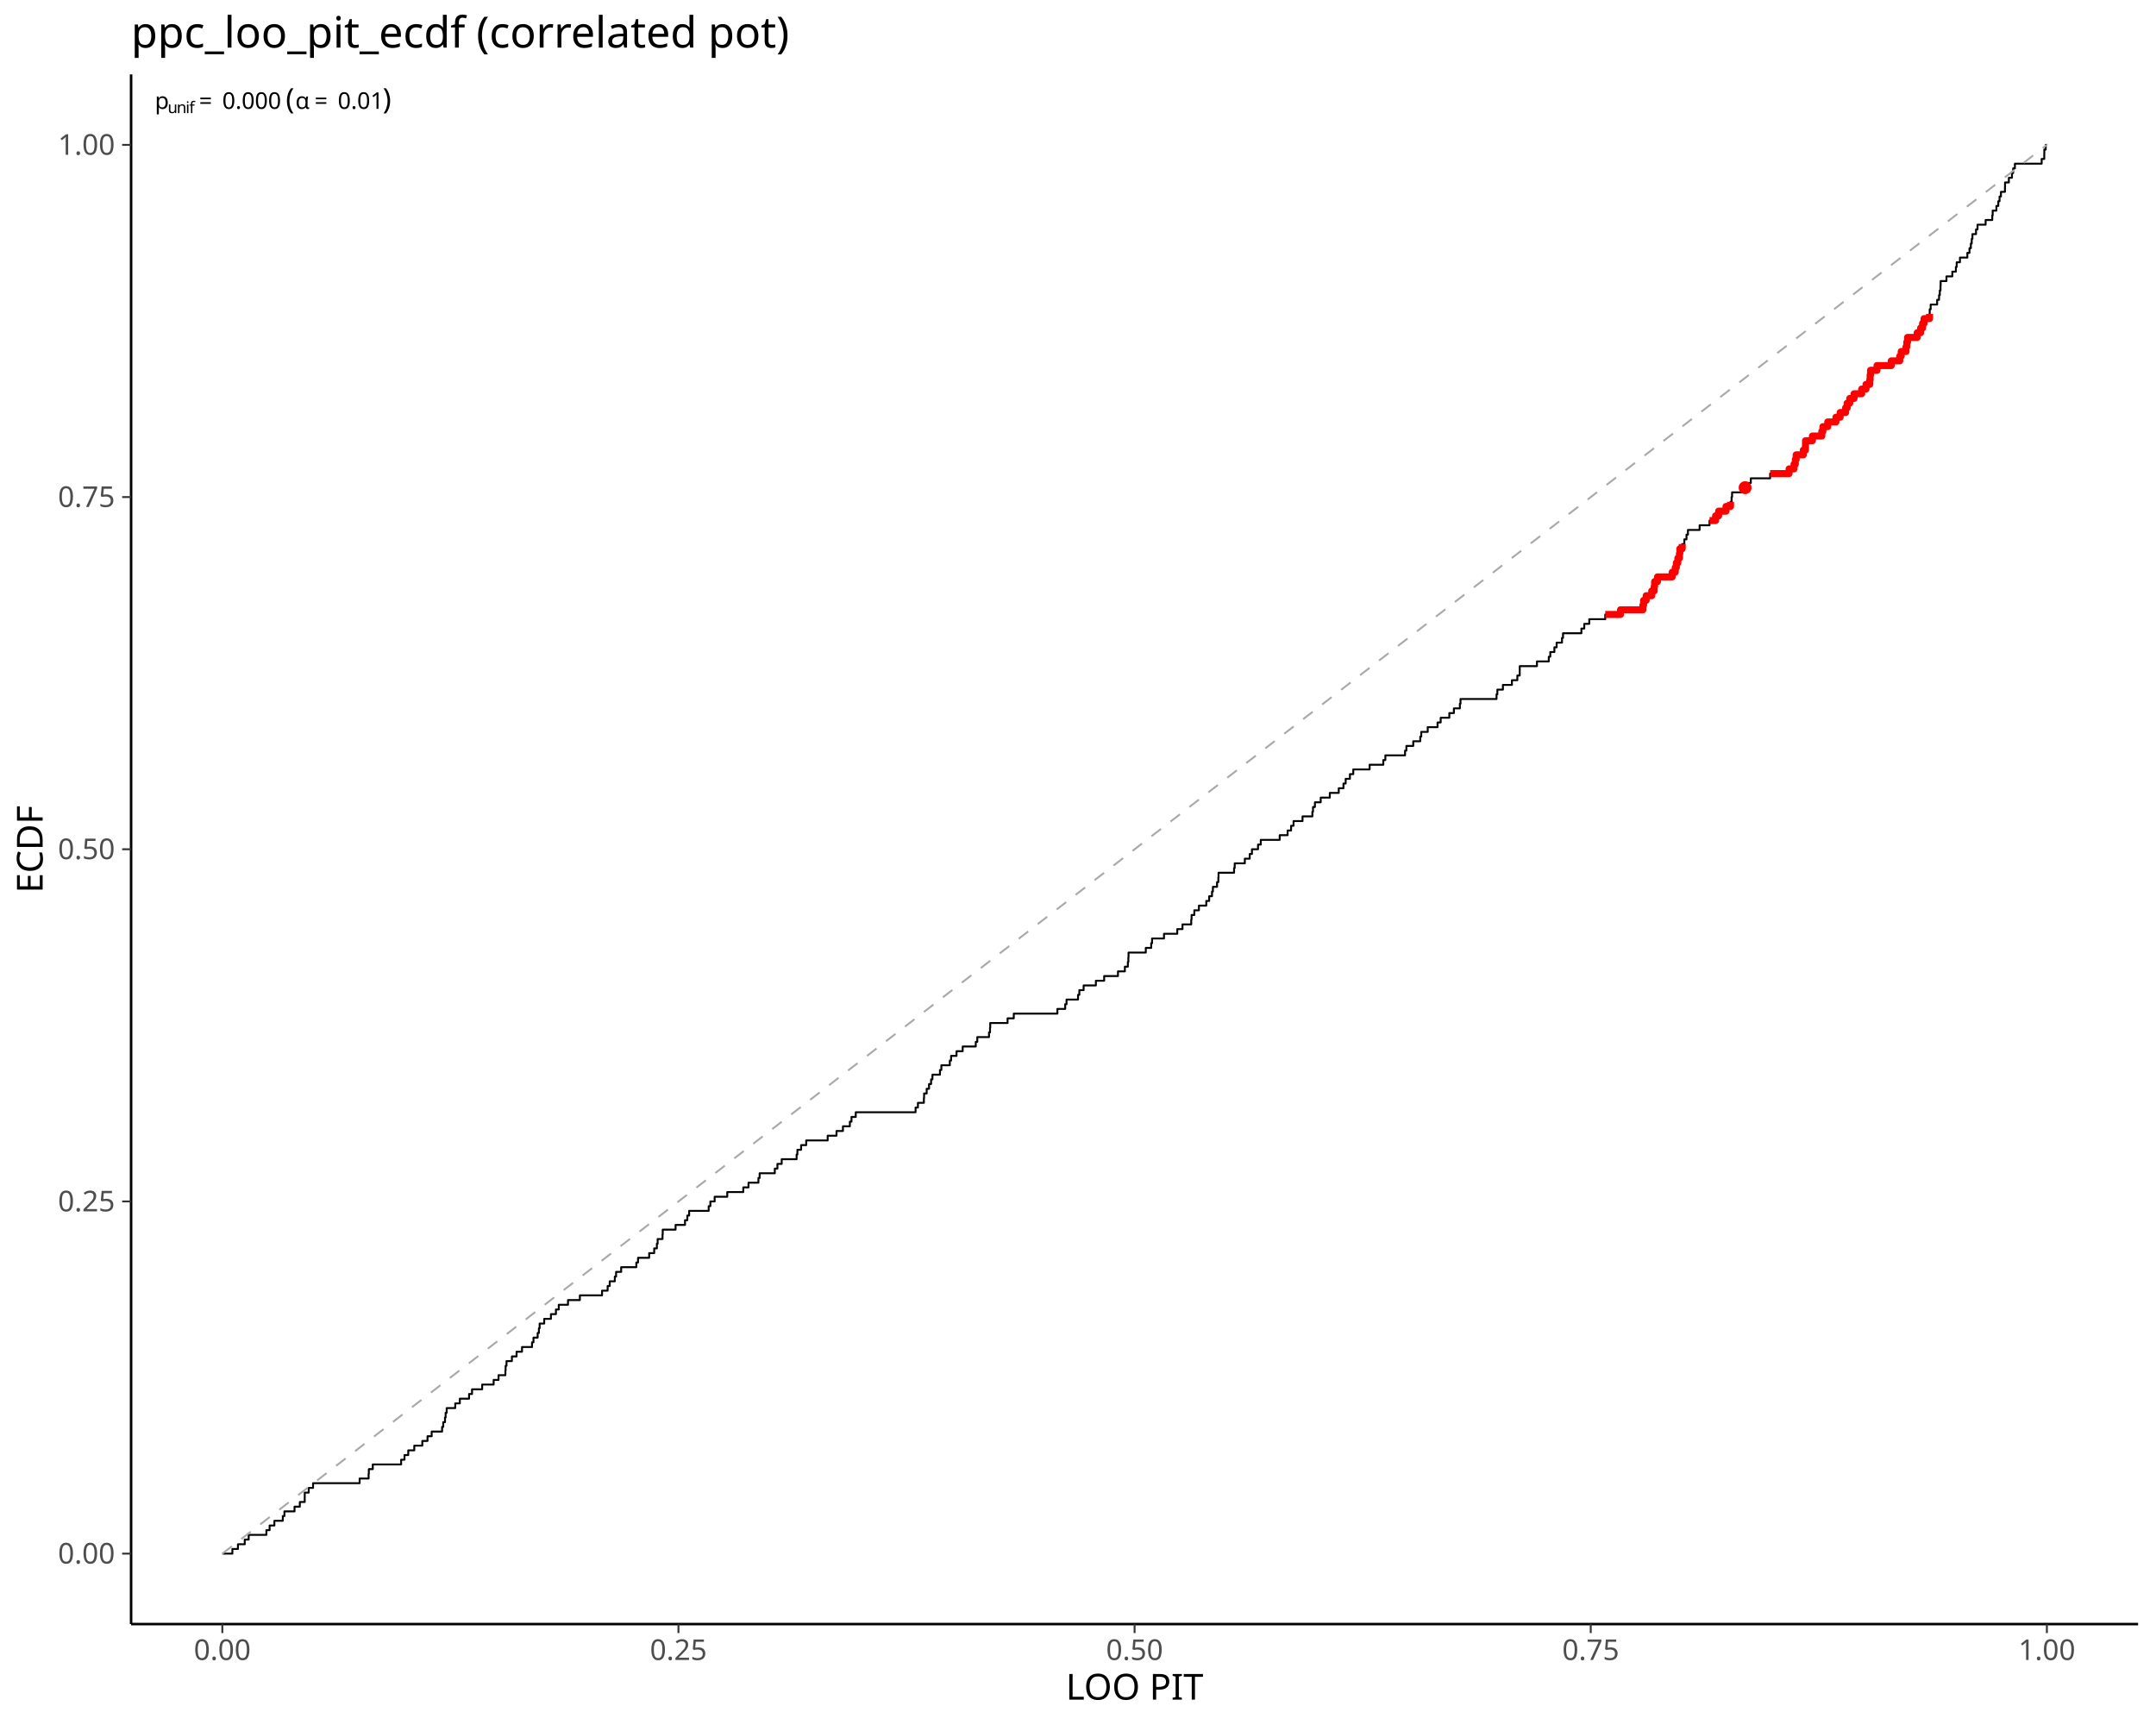
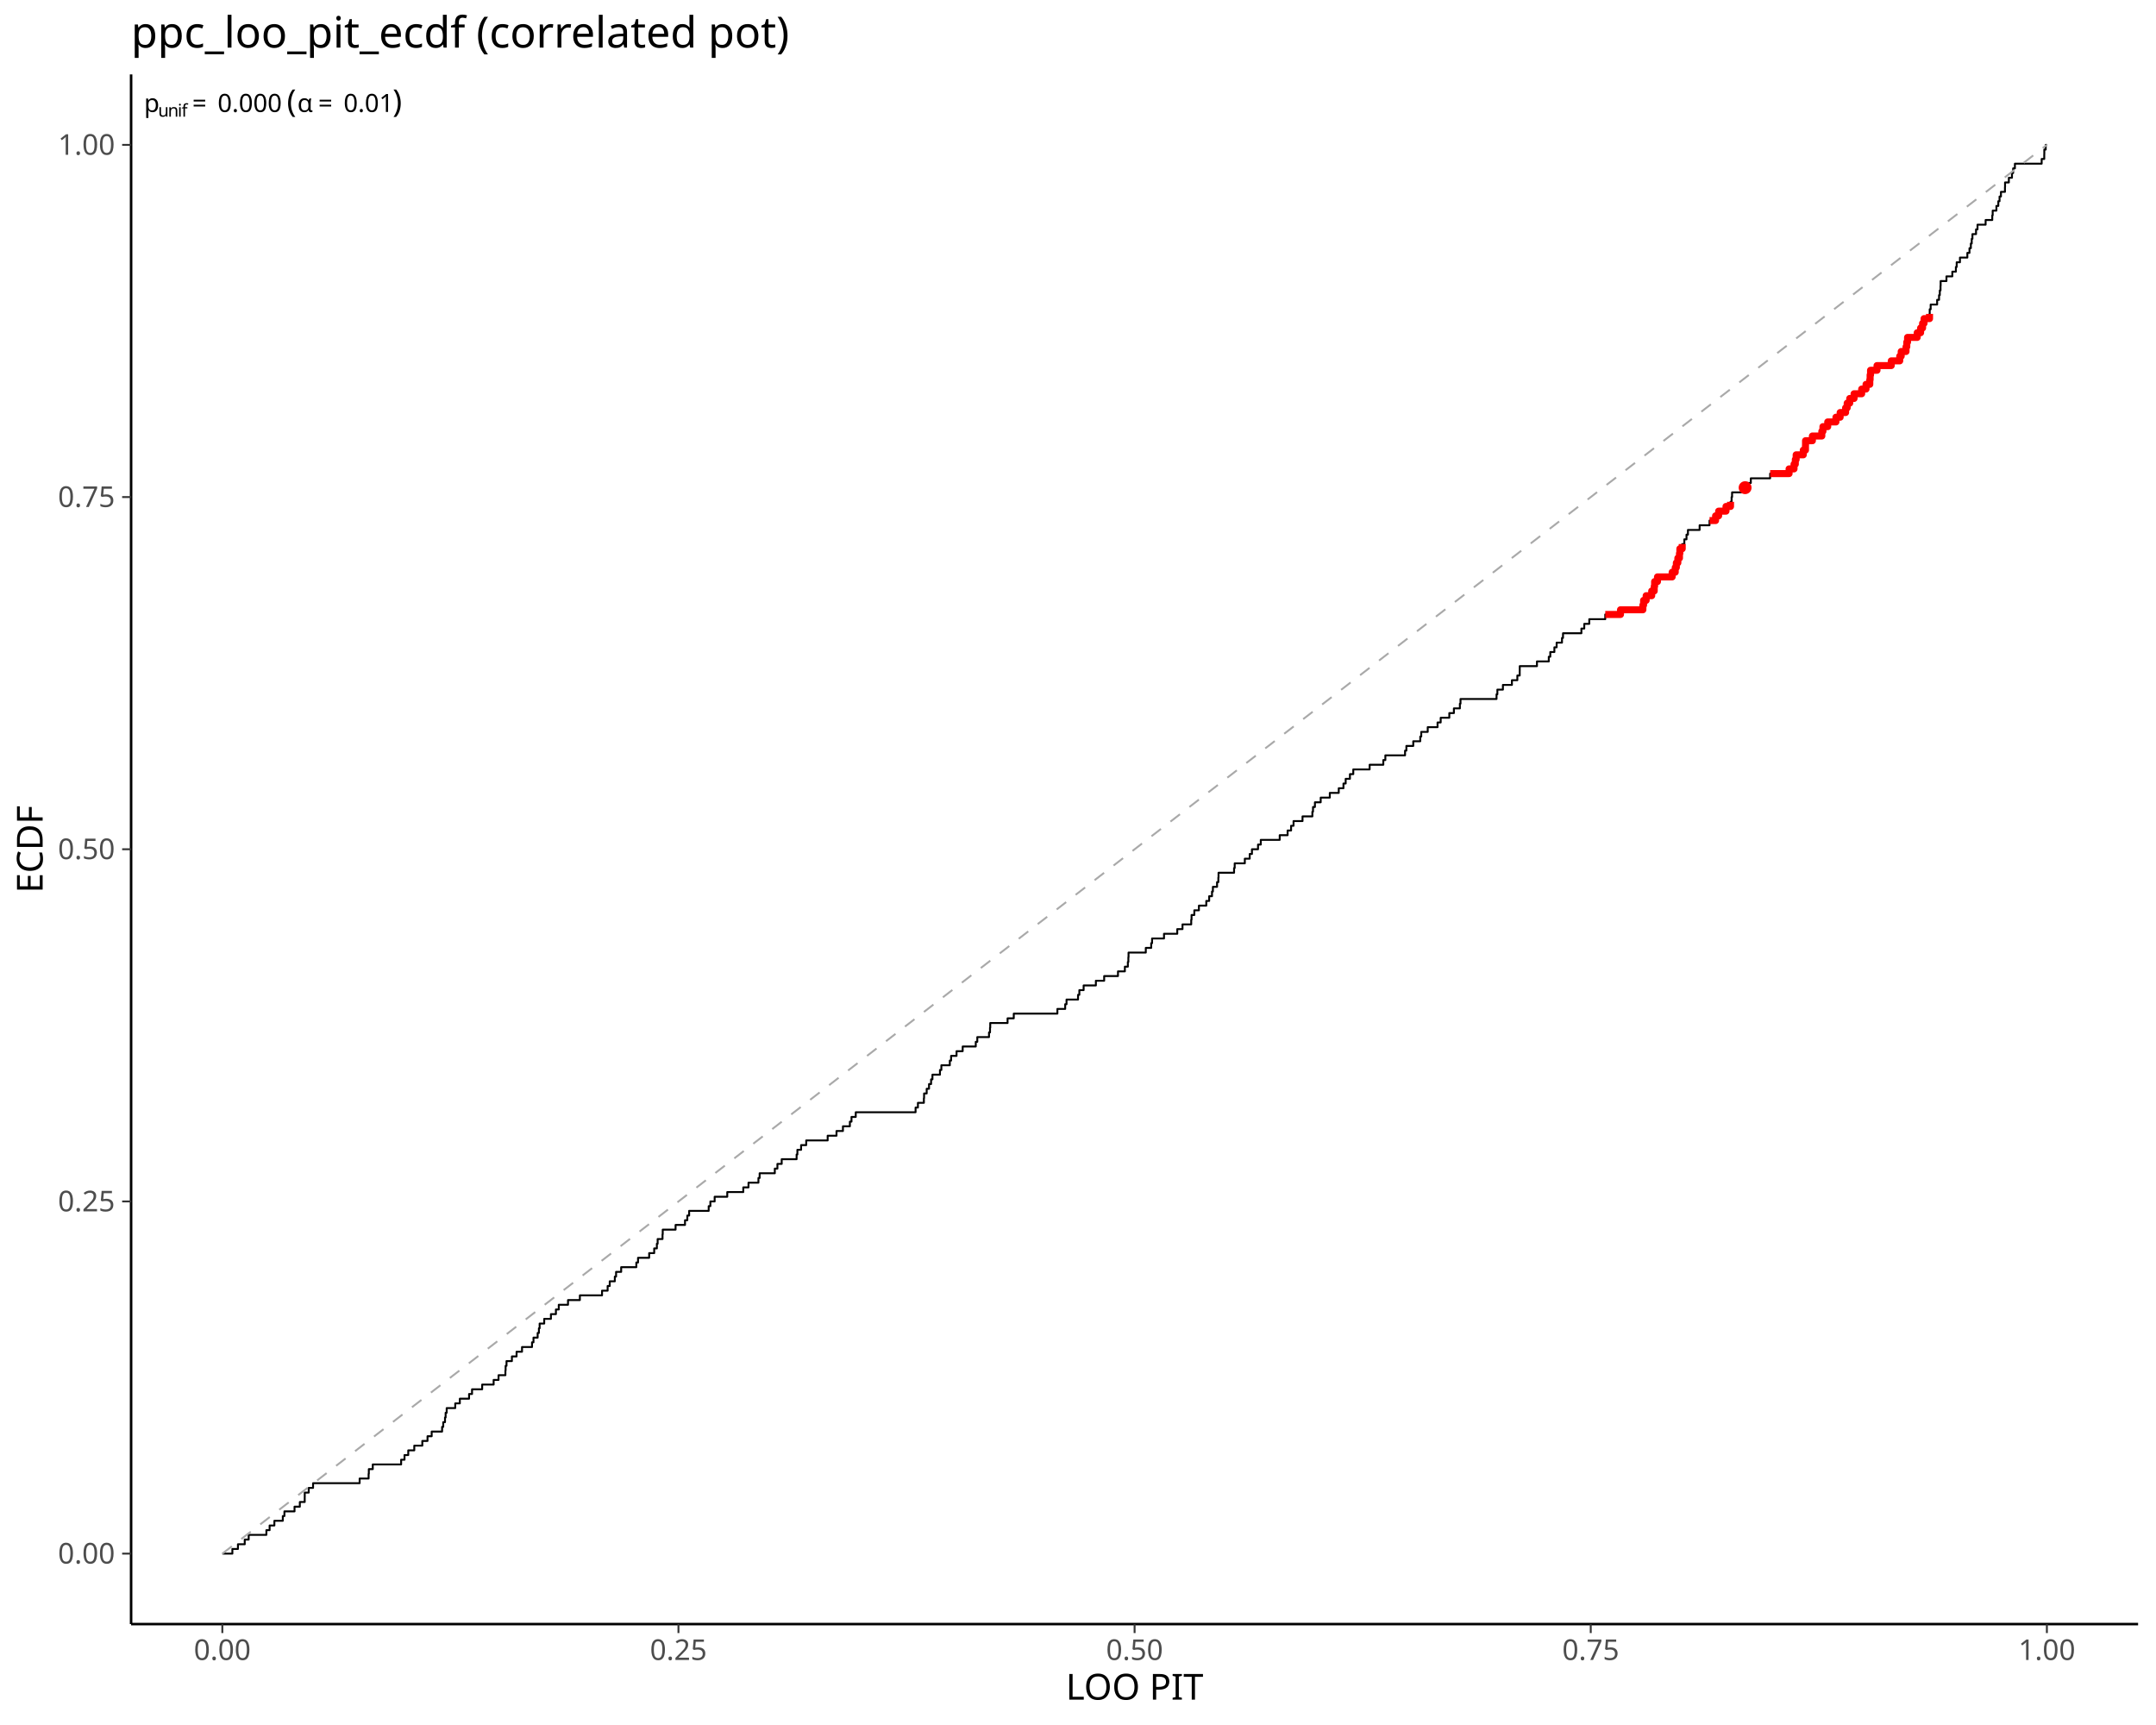
<svg xmlns="http://www.w3.org/2000/svg" class="svglite" data-engine-version="2.0" width="720.00pt" height="576.00pt" viewBox="0 0 720.00 576.00">
  <defs>
    <style type="text/css">
    .svglite line, .svglite polyline, .svglite polygon, .svglite path, .svglite rect, .svglite circle {
      fill: none;
      stroke: #000000;
      stroke-linecap: round;
      stroke-linejoin: round;
      stroke-miterlimit: 10.00;
    }
  </style>
  </defs>
  <rect width="100%" height="100%" style="stroke: none; fill: #FFFFFF;" />
  <defs>
    <clipPath id="cpMC4wMHw3MjAuMDB8MC4wMHw1NzYuMDA=">
      <rect x="0.00" y="0.00" width="720.00" height="576.00" />
    </clipPath>
  </defs>
  <g clip-path="url(#cpMC4wMHw3MjAuMDB8MC4wMHw1NzYuMDA=)">
</g>
  <defs>
    <clipPath id="cpNDMuNzh8NzE0LjAyfDI0Ljg1fDU0Mi4zMA==">
      <rect x="43.78" y="24.85" width="670.24" height="517.45" />
    </clipPath>
  </defs>
  <g clip-path="url(#cpNDMuNzh8NzE0LjAyfDI0Ljg1fDU0Mi4zMA==)">
    <polyline points="74.25,518.78 76.28,518.78 76.28,518.78 77.60,518.78 77.60,517.22 78.32,517.22 78.32,517.22 79.46,517.22 79.46,515.65 80.36,515.65 80.36,515.65 81.73,515.65 81.73,514.08 82.40,514.08 82.40,514.08 83.05,514.08 83.05,512.51 84.44,512.51 84.44,512.51 86.47,512.51 86.47,512.51 88.51,512.51 88.51,512.51 88.96,512.51 88.96,510.94 90.04,510.94 90.04,509.38 90.55,509.38 90.55,509.38 91.63,509.38 91.63,507.81 92.59,507.81 92.59,507.81 94.44,507.81 94.44,506.24 94.63,506.24 94.63,506.24 94.98,506.24 94.98,504.67 96.66,504.67 96.66,504.67 98.36,504.67 98.36,503.10 98.70,503.10 98.70,503.10 100.13,503.10 100.13,501.54 100.74,501.54 100.74,501.54 101.76,501.54 101.76,499.97 101.77,499.97 101.77,498.40 102.78,498.40 102.78,498.40 103.10,498.40 103.10,496.83 104.55,496.83 104.55,495.26 104.81,495.26 104.81,495.26 106.85,495.26 106.85,495.26 108.89,495.26 108.89,495.26 110.93,495.26 110.93,495.26 112.97,495.26 112.97,495.26 115.00,495.26 115.00,495.26 117.04,495.26 117.04,495.26 119.08,495.26 119.08,495.26 120.10,495.26 120.10,493.70 121.12,493.70 121.12,493.70 123.10,493.70 123.10,492.13 123.15,492.13 123.15,492.13 123.17,492.13 123.17,490.56 124.49,490.56 124.49,488.99 125.19,488.99 125.19,488.99 127.23,488.99 127.23,488.99 129.27,488.99 129.27,488.99 131.31,488.99 131.31,488.99 133.34,488.99 133.34,488.99 133.96,488.99 133.96,487.42 135.09,487.42 135.09,485.86 135.38,485.86 135.38,485.86 136.34,485.86 136.34,484.29 137.42,484.29 137.42,484.29 138.35,484.29 138.35,482.72 139.46,482.72 139.46,482.72 141.03,482.72 141.03,481.15 141.50,481.15 141.50,481.15 142.77,481.15 142.77,479.58 143.53,479.58 143.53,479.58 144.16,479.58 144.16,478.02 145.57,478.02 145.57,478.02 147.61,478.02 147.61,478.02 147.64,478.02 147.64,476.45 148.02,476.45 148.02,474.88 148.61,474.88 148.61,473.31 148.82,473.31 148.82,471.74 149.17,471.74 149.17,470.18 149.65,470.18 149.65,470.18 151.68,470.18 151.68,470.18 152.03,470.18 152.03,468.61 153.56,468.61 153.56,467.04 153.72,467.04 153.72,467.04 155.76,467.04 155.76,467.04 156.65,467.04 156.65,465.47 157.64,465.47 157.64,463.90 157.80,463.90 157.80,463.90 159.84,463.90 159.84,463.90 161.02,463.90 161.02,462.33 161.87,462.33 161.87,462.33 163.91,462.33 163.91,462.33 164.85,462.33 164.85,460.77 165.95,460.77 165.95,460.77 166.49,460.77 166.49,459.20 167.99,459.20 167.99,459.20 168.78,459.20 168.78,457.63 168.85,457.63 168.85,456.06 169.15,456.06 169.15,454.49 170.02,454.49 170.02,454.49 170.95,454.49 170.95,452.93 172.06,452.93 172.06,452.93 172.51,452.93 172.51,451.36 174.10,451.36 174.10,451.36 174.33,451.36 174.33,449.79 176.14,449.79 176.14,449.79 177.67,449.79 177.67,448.22 178.16,448.22 178.16,446.65 178.18,446.65 178.18,446.65 179.55,446.65 179.55,445.09 179.97,445.09 179.97,443.52 180.21,443.52 180.21,441.95 180.21,441.95 180.21,441.95 181.74,441.95 181.74,440.38 182.25,440.38 182.25,440.38 183.98,440.38 183.98,438.81 184.29,438.81 184.29,438.81 185.65,438.81 185.65,437.25 186.33,437.25 186.33,437.25 186.60,437.25 186.60,435.68 188.37,435.68 188.37,435.68 189.69,435.68 189.69,434.11 190.40,434.11 190.40,434.11 192.44,434.11 192.44,434.11 193.65,434.11 193.65,432.54 194.48,432.54 194.48,432.54 196.52,432.54 196.52,432.54 198.55,432.54 198.55,432.54 200.59,432.54 200.59,432.54 201.05,432.54 201.05,430.97 202.63,430.97 202.63,430.97 202.92,430.97 202.92,429.41 203.62,429.41 203.62,427.84 204.67,427.84 204.67,427.84 205.32,427.84 205.32,426.27 205.74,426.27 205.74,424.70 206.71,424.70 206.71,424.70 207.44,424.70 207.44,423.13 208.74,423.13 208.74,423.13 210.78,423.13 210.78,423.13 212.50,423.13 212.50,421.57 212.82,421.57 212.82,421.57 213.07,421.57 213.07,420.00 214.86,420.00 214.86,420.00 216.79,420.00 216.79,418.43 216.89,418.43 216.89,418.43 218.47,418.43 218.47,416.86 218.93,416.86 218.93,416.86 219.36,416.86 219.36,415.29 219.62,415.29 219.62,413.73 220.97,413.73 220.97,413.73 221.25,413.73 221.25,412.16 221.32,412.16 221.32,410.59 223.01,410.59 223.01,410.59 225.05,410.59 225.05,410.59 225.61,410.59 225.61,409.02 227.08,409.02 227.08,409.02 228.76,409.02 228.76,407.45 229.12,407.45 229.12,407.45 229.53,407.45 229.53,405.89 230.14,405.89 230.14,404.32 231.16,404.32 231.16,404.32 233.20,404.32 233.20,404.32 235.24,404.32 235.24,404.32 236.67,404.32 236.67,402.75 237.23,402.75 237.23,401.18 237.27,401.18 237.27,401.18 238.66,401.18 238.66,399.61 239.31,399.61 239.31,399.61 241.35,399.61 241.35,399.61 242.87,399.61 242.87,398.05 243.39,398.05 243.39,398.05 245.42,398.05 245.42,398.05 247.46,398.05 247.46,398.05 248.22,398.05 248.22,396.48 249.50,396.48 249.50,396.48 249.96,396.48 249.96,394.91 251.54,394.91 251.54,394.91 253.28,394.91 253.28,393.34 253.58,393.34 253.58,393.34 253.68,393.34 253.68,391.77 255.61,391.77 255.61,391.77 257.65,391.77 257.65,391.77 258.75,391.77 258.75,390.21 259.62,390.21 259.62,388.64 259.69,388.64 259.69,388.64 261.05,388.64 261.05,387.07 261.73,387.07 261.73,387.07 263.76,387.07 263.76,387.07 265.80,387.07 265.80,387.07 266.03,387.07 266.03,385.50 266.29,385.50 266.29,383.93 267.53,383.93 267.53,382.37 267.84,382.37 267.84,382.37 269.24,382.37 269.24,380.80 269.88,380.80 269.88,380.80 271.92,380.80 271.92,380.80 273.95,380.80 273.95,380.80 275.99,380.80 275.99,380.80 276.40,380.80 276.40,379.23 278.03,379.23 278.03,379.23 279.35,379.23 279.35,377.66 280.07,377.66 280.07,377.66 281.50,377.66 281.50,376.09 282.11,376.09 282.11,376.09 283.82,376.09 283.82,374.53 284.14,374.53 284.14,374.53 284.36,374.53 284.36,372.96 285.78,372.96 285.78,371.39 286.18,371.39 286.18,371.39 288.22,371.39 288.22,371.39 290.26,371.39 290.26,371.39 292.29,371.39 292.29,371.39 294.33,371.39 294.33,371.39 296.37,371.39 296.37,371.39 298.41,371.39 298.41,371.39 300.45,371.39 300.45,371.39 302.48,371.39 302.48,371.39 304.52,371.39 304.52,371.39 305.76,371.39 305.76,369.82 306.54,369.82 306.54,368.25 306.56,368.25 306.56,368.25 308.53,368.25 308.53,366.69 308.60,366.69 308.60,366.69 308.60,366.69 308.60,365.12 309.47,365.12 309.47,363.55 310.25,363.55 310.25,361.98 310.63,361.98 310.63,361.98 310.94,361.98 310.94,360.41 311.39,360.41 311.39,358.85 312.67,358.85 312.67,358.85 313.90,358.85 313.90,357.28 314.37,357.28 314.37,355.71 314.71,355.71 314.71,355.71 316.75,355.71 316.75,355.71 317.19,355.71 317.19,354.14 317.62,354.14 317.62,352.57 318.79,352.57 318.79,352.57 319.44,352.57 319.44,351.00 320.82,351.00 320.82,351.00 321.49,351.00 321.49,349.44 322.86,349.44 322.86,349.44 324.90,349.44 324.90,349.44 325.86,349.44 325.86,347.87 326.37,347.87 326.37,346.30 326.94,346.30 326.94,346.30 328.98,346.30 328.98,346.30 330.28,346.30 330.28,344.73 330.62,344.73 330.62,343.16 330.69,343.16 330.69,341.60 331.01,341.60 331.01,341.60 333.05,341.60 333.05,341.60 335.09,341.60 335.09,341.60 336.48,341.60 336.48,340.03 337.13,340.03 337.13,340.03 338.55,340.03 338.55,338.46 339.16,338.46 339.16,338.46 341.20,338.46 341.20,338.46 343.24,338.46 343.24,338.46 345.28,338.46 345.28,338.46 347.32,338.46 347.32,338.46 349.35,338.46 349.35,338.46 351.39,338.46 351.39,338.46 353.12,338.46 353.12,336.89 353.43,336.89 353.43,336.89 355.47,336.89 355.47,336.89 355.72,336.89 355.72,335.32 356.17,335.32 356.17,333.76 357.50,333.76 357.50,333.76 359.54,333.76 359.54,333.76 360.01,333.76 360.01,332.19 360.45,332.19 360.45,330.62 361.58,330.62 361.58,330.62 361.88,330.62 361.88,329.05 363.62,329.05 363.62,329.05 365.66,329.05 365.66,329.05 365.97,329.05 365.97,327.48 367.69,327.48 367.69,327.48 368.74,327.48 368.74,325.92 369.73,325.92 369.73,325.92 371.77,325.92 371.77,325.92 373.35,325.92 373.35,324.35 373.81,324.35 373.81,324.35 375.65,324.35 375.65,322.78 375.85,322.78 375.85,322.78 376.65,322.78 376.65,321.21 376.82,321.21 376.82,319.64 376.88,319.64 376.88,318.08 377.88,318.08 377.88,318.08 379.92,318.08 379.92,318.08 381.96,318.08 381.96,318.08 382.64,318.08 382.64,316.51 384.00,316.51 384.00,316.51 384.45,316.51 384.45,314.94 384.74,314.94 384.74,313.37 386.03,313.37 386.03,313.37 388.07,313.37 388.07,313.37 388.72,313.37 388.72,311.80 390.11,311.80 390.11,311.80 392.15,311.80 392.15,311.80 393.15,311.80 393.15,310.24 394.19,310.24 394.19,310.24 394.90,310.24 394.90,308.67 396.22,308.67 396.22,308.67 397.81,308.67 397.81,307.10 397.92,307.10 397.92,305.53 398.26,305.53 398.26,305.53 398.85,305.53 398.85,303.96 400.30,303.96 400.30,303.96 400.38,303.96 400.38,302.40 402.34,302.40 402.34,302.40 402.84,302.40 402.84,300.83 403.81,300.83 403.81,299.26 404.37,299.26 404.37,299.26 404.75,299.26 404.75,297.69 405.05,297.69 405.05,296.12 406.41,296.12 406.41,296.12 406.44,296.12 406.44,294.56 406.87,294.56 406.87,292.99 406.93,292.99 406.93,291.42 408.45,291.42 408.45,291.42 410.49,291.42 410.49,291.42 412.12,291.42 412.12,289.85 412.33,289.85 412.33,288.28 412.53,288.28 412.53,288.28 414.56,288.28 414.56,288.28 415.71,288.28 415.71,286.72 416.60,286.72 416.60,286.72 417.34,286.72 417.34,285.15 418.09,285.15 418.09,283.58 418.64,283.58 418.64,283.58 420.12,283.58 420.12,282.01 420.68,282.01 420.68,282.01 421.04,282.01 421.04,280.44 422.72,280.44 422.72,280.44 424.75,280.44 424.75,280.44 426.79,280.44 426.79,280.44 427.36,280.44 427.36,278.88 428.83,278.88 428.83,278.88 430.00,278.88 430.00,277.31 430.87,277.31 430.87,277.31 431.16,277.31 431.16,275.74 431.98,275.74 431.98,274.17 432.90,274.17 432.90,274.17 434.94,274.17 434.94,274.17 434.98,274.17 434.98,272.60 436.98,272.60 436.98,272.60 438.27,272.60 438.27,271.04 438.48,271.04 438.48,269.47 439.02,269.47 439.02,269.47 439.12,269.47 439.12,267.90 441.05,267.90 441.05,266.33 441.06,266.33 441.06,266.33 443.09,266.33 443.09,266.33 444.09,266.33 444.09,264.76 445.13,264.76 445.13,264.76 447.08,264.76 447.08,263.20 447.17,263.20 447.17,263.20 448.65,263.20 448.65,261.63 449.21,261.63 449.21,261.63 449.39,261.63 449.39,260.06 450.81,260.06 450.81,258.49 451.24,258.49 451.24,258.49 451.93,258.49 451.93,256.92 453.28,256.92 453.28,256.92 455.32,256.92 455.32,256.92 457.36,256.92 457.36,256.92 457.39,256.92 457.39,255.36 459.40,255.36 459.40,255.36 461.43,255.36 461.43,255.36 461.96,255.36 461.96,253.79 462.64,253.79 462.64,252.22 463.47,252.22 463.47,252.22 465.51,252.22 465.51,252.22 467.55,252.22 467.55,252.22 469.22,252.22 469.22,250.65 469.59,250.65 469.59,250.65 469.66,250.65 469.66,249.08 471.62,249.08 471.62,249.08 471.96,249.08 471.96,247.51 473.66,247.51 473.66,247.51 474.30,247.51 474.30,245.95 474.63,245.95 474.63,244.38 475.70,244.38 475.70,244.38 476.79,244.38 476.79,242.81 477.74,242.81 477.74,242.81 479.77,242.81 479.77,242.81 480.07,242.81 480.07,241.24 481.12,241.24 481.12,239.67 481.81,239.67 481.81,239.67 483.85,239.67 483.85,239.67 484.00,239.67 484.00,238.11 485.53,238.11 485.53,236.54 485.89,236.54 485.89,236.54 487.53,236.54 487.53,234.97 487.74,234.97 487.74,233.40 487.93,233.40 487.93,233.40 489.96,233.40 489.96,233.40 492.00,233.40 492.00,233.40 494.04,233.40 494.04,233.40 496.08,233.40 496.08,233.40 498.11,233.40 498.11,233.40 499.77,233.40 499.77,231.83 500.05,231.83 500.05,230.27 500.15,230.27 500.15,230.27 501.90,230.27 501.90,228.70 502.19,228.70 502.19,228.70 504.23,228.70 504.23,228.70 504.91,228.70 504.91,227.13 506.27,227.13 506.27,227.13 506.72,227.13 506.72,225.56 507.51,225.56 507.51,223.99 507.52,223.99 507.52,222.43 508.30,222.43 508.30,222.43 510.34,222.43 510.34,222.43 512.38,222.43 512.38,222.43 513.27,222.43 513.27,220.86 514.42,220.86 514.42,220.86 516.46,220.86 516.46,220.86 517.22,220.86 517.22,219.29 517.72,219.29 517.72,217.72 518.49,217.72 518.49,217.72 519.09,217.72 519.09,216.15 519.84,216.15 519.84,214.59 520.53,214.59 520.53,214.59 521.63,214.59 521.63,213.02 521.97,213.02 521.97,211.45 522.57,211.45 522.57,211.45 524.61,211.45 524.61,211.45 526.64,211.45 526.64,211.45 528.11,211.45 528.11,209.88 528.68,209.88 528.68,209.88 529.07,209.88 529.07,208.31 530.72,208.31 530.72,208.31 530.74,208.31 530.74,206.75 532.76,206.75 532.76,206.75 534.80,206.75 534.80,206.75 536.08,206.75 536.08,205.18 536.83,205.18 536.83,205.18 538.87,205.18 538.87,205.18 540.91,205.18 540.91,205.18 541.17,205.18 541.17,203.61 542.95,203.61 542.95,203.61 544.98,203.61 544.98,203.61 547.02,203.61 547.02,203.61 548.64,203.61 548.64,202.04 548.88,202.04 548.88,200.47 549.06,200.47 549.06,200.47 549.74,200.47 549.74,198.91 551.10,198.91 551.10,198.91 551.59,198.91 551.59,197.34 552.43,197.34 552.43,195.77 552.56,195.77 552.56,194.20 553.14,194.20 553.14,194.20 553.52,194.20 553.52,192.63 555.17,192.63 555.17,192.63 557.21,192.63 557.21,192.63 558.42,192.63 558.42,191.07 559.25,191.07 559.25,191.07 559.45,191.07 559.45,189.50 559.82,189.50 559.82,187.93 560.32,187.93 560.32,186.36 560.86,186.36 560.86,184.79 560.99,184.79 560.99,183.23 561.29,183.23 561.29,183.23 561.78,183.23 561.78,181.66 562.49,181.66 562.49,180.09 563.21,180.09 563.21,178.52 563.33,178.52 563.33,178.52 563.69,178.52 563.69,176.95 565.36,176.95 565.36,176.95 567.40,176.95 567.40,176.95 567.59,176.95 567.59,175.39 569.44,175.39 569.44,175.39 570.90,175.39 570.90,173.82 571.48,173.82 571.48,173.82 572.92,173.82 572.92,172.25 573.51,172.25 573.51,172.25 573.94,172.25 573.94,170.68 575.55,170.68 575.55,170.68 576.40,170.68 576.40,169.11 577.59,169.11 577.59,169.11 577.91,169.11 577.91,167.55 578.27,167.55 578.27,165.98 578.43,165.98 578.43,164.41 579.63,164.41 579.63,164.41 581.67,164.41 581.67,164.41 582.78,164.41 582.78,162.84 583.36,162.84 583.36,161.27 583.70,161.27 583.70,161.27 584.69,161.27 584.69,159.71 585.74,159.71 585.74,159.71 587.78,159.71 587.78,159.71 589.82,159.71 589.82,159.71 591.14,159.71 591.14,158.14 591.85,158.14 591.85,158.14 593.89,158.14 593.89,158.14 595.93,158.14 595.93,158.14 597.47,158.14 597.47,156.57 597.97,156.57 597.97,156.57 599.12,156.57 599.12,155.00 599.55,155.00 599.55,153.43 599.83,153.43 599.83,151.87 600.01,151.87 600.01,151.87 602.04,151.87 602.04,151.87 602.21,151.87 602.21,150.30 602.94,150.30 602.94,148.73 602.96,148.73 602.96,147.16 604.08,147.16 604.08,147.16 605.25,147.16 605.25,145.59 606.12,145.59 606.12,145.59 608.16,145.59 608.16,145.59 608.40,145.59 608.40,144.02 608.77,144.02 608.77,142.46 610.20,142.46 610.20,142.46 610.37,142.46 610.37,140.89 612.23,140.89 612.23,140.89 613.11,140.89 613.11,139.32 614.27,139.32 614.27,139.32 614.52,139.32 614.52,137.75 616.31,137.75 616.31,137.75 616.34,137.75 616.34,136.18 616.87,136.18 616.87,134.62 617.72,134.62 617.72,133.05 618.35,133.05 618.35,133.05 619.17,133.05 619.17,131.48 620.38,131.48 620.38,131.48 621.71,131.48 621.71,129.91 622.42,129.91 622.42,129.91 623.16,129.91 623.16,128.34 624.42,128.34 624.42,126.78 624.46,126.78 624.46,126.78 624.53,126.78 624.53,125.21 624.67,125.21 624.67,123.64 626.50,123.64 626.50,123.64 626.83,123.64 626.83,122.07 628.54,122.07 628.54,122.07 630.57,122.07 630.57,122.07 631.59,122.07 631.59,120.50 632.61,120.50 632.61,120.50 634.42,120.50 634.42,118.94 634.65,118.94 634.65,118.94 634.91,118.94 634.91,117.37 636.52,117.37 636.52,115.80 636.69,115.80 636.69,115.80 636.77,115.80 636.77,114.23 637.03,114.23 637.03,112.66 638.72,112.66 638.72,112.66 640.25,112.66 640.25,111.10 640.76,111.10 640.76,111.10 641.39,111.10 641.39,109.53 642.05,109.53 642.05,107.96 642.54,107.96 642.54,106.39 642.80,106.39 642.80,106.39 644.37,106.39 644.37,104.82 644.43,104.82 644.43,103.26 644.75,103.26 644.75,101.69 644.84,101.69 644.84,101.69 646.88,101.69 646.88,101.69 646.91,101.69 646.91,100.12 647.55,100.12 647.55,98.55 647.80,98.55 647.80,96.98 648.04,96.98 648.04,95.42 648.08,95.42 648.08,93.85 648.91,93.85 648.91,93.85 650.02,93.85 650.02,92.28 650.95,92.28 650.95,92.28 651.98,92.28 651.98,90.71 652.99,90.71 652.99,90.71 653.17,90.71 653.17,89.14 653.44,89.14 653.44,87.58 654.53,87.58 654.53,86.01 655.03,86.01 655.03,86.01 657.00,86.01 657.00,84.44 657.07,84.44 657.07,84.44 657.71,84.44 657.71,82.87 658.17,82.87 658.17,81.30 658.46,81.30 658.46,79.74 658.70,79.74 658.70,78.17 659.10,78.17 659.10,78.17 659.90,78.17 659.90,76.60 660.39,76.60 660.39,75.03 661.14,75.03 661.14,75.03 663.10,75.03 663.10,73.46 663.18,73.46 663.18,73.46 665.22,73.46 665.22,73.46 665.32,73.46 665.32,71.90 665.46,71.90 665.46,70.33 666.70,70.33 666.70,68.76 667.25,68.76 667.25,68.76 667.34,68.76 667.34,67.19 667.75,67.19 667.75,65.62 668.22,65.62 668.22,64.06 669.29,64.06 669.29,64.06 669.56,64.06 669.56,62.49 669.59,62.49 669.59,60.92 670.86,60.92 670.86,59.35 671.33,59.35 671.33,59.35 671.90,59.35 671.90,57.78 672.29,57.78 672.29,56.22 672.88,56.22 672.88,54.65 673.37,54.65 673.37,54.65 675.41,54.65 675.41,54.65 677.44,54.65 677.44,54.65 679.48,54.65 679.48,54.65 681.52,54.65 681.52,54.65 681.82,54.65 681.82,53.08 682.68,53.08 682.68,51.51 682.70,51.51 682.70,49.94 683.17,49.94 683.17,48.38 683.56,48.38 683.56,48.38 " style="stroke-width: 0.64; stroke-linecap: butt;" />
    <line x1="74.25" y1="518.78" x2="683.56" y2="48.38" style="stroke-width: 0.64; stroke: #A9A9A9; stroke-dasharray: 4.00,4.00; stroke-linecap: butt;" />
    <polyline points="536.08,205.18 536.83,205.18 536.83,205.18 538.87,205.18 538.87,205.18 540.91,205.18 540.91,205.18 541.17,205.18 541.17,203.61 542.95,203.61 542.95,203.61 544.98,203.61 544.98,203.61 547.02,203.61 547.02,203.61 548.64,203.61 548.64,202.04 548.88,202.04 548.88,200.47 549.06,200.47 549.06,200.47 549.74,200.47 549.74,198.91 551.10,198.91 551.10,198.91 551.59,198.91 551.59,197.34 552.43,197.34 552.43,195.77 552.56,195.77 552.56,194.20 553.14,194.20 553.14,194.20 553.52,194.20 553.52,192.63 555.17,192.63 555.17,192.63 557.21,192.63 557.21,192.63 558.42,192.63 558.42,191.07 559.25,191.07 559.25,191.07 559.45,191.07 559.45,189.50 559.82,189.50 559.82,187.93 560.32,187.93 560.32,186.36 560.86,186.36 560.86,184.79 560.99,184.79 560.99,183.23 561.29,183.23 561.29,183.23 561.78,183.23 561.78,181.66 " style="stroke-width: 2.35; stroke: #FF0000; stroke-linecap: butt;" />
    <polyline points="570.90,173.82 571.48,173.82 571.48,173.82 572.92,173.82 572.92,172.25 573.51,172.25 573.51,172.25 573.94,172.25 573.94,170.68 575.55,170.68 575.55,170.68 576.40,170.68 576.40,169.11 577.59,169.11 577.59,169.11 577.91,169.11 577.91,167.55 " style="stroke-width: 2.35; stroke: #FF0000; stroke-linecap: butt;" />
    <polyline points="591.14,158.14 591.85,158.14 591.85,158.14 593.89,158.14 593.89,158.14 595.93,158.14 595.93,158.14 597.47,158.14 597.47,156.57 597.97,156.57 597.97,156.57 599.12,156.57 599.12,155.00 599.55,155.00 599.55,153.43 599.83,153.43 599.83,151.87 600.01,151.87 600.01,151.87 602.04,151.87 602.04,151.87 602.21,151.87 602.21,150.30 602.94,150.30 602.94,148.73 602.96,148.73 602.96,147.16 604.08,147.16 604.08,147.16 605.25,147.16 605.25,145.59 606.12,145.59 606.12,145.59 608.16,145.59 608.16,145.59 608.40,145.59 608.40,144.02 608.77,144.02 608.77,142.46 610.20,142.46 610.20,142.46 610.37,142.46 610.37,140.89 612.23,140.89 612.23,140.89 613.11,140.89 613.11,139.32 614.27,139.32 614.27,139.32 614.52,139.32 614.52,137.75 616.31,137.75 616.31,137.75 616.34,137.75 616.34,136.18 616.87,136.18 616.87,134.62 617.72,134.62 617.72,133.05 618.35,133.05 618.35,133.05 619.17,133.05 619.17,131.48 620.38,131.48 620.38,131.48 621.71,131.48 621.71,129.91 622.42,129.91 622.42,129.91 623.16,129.91 623.16,128.34 624.42,128.34 624.42,126.78 624.46,126.78 624.46,126.78 624.53,126.78 624.53,125.21 624.67,125.21 624.67,123.64 626.50,123.64 626.50,123.64 626.83,123.64 626.83,122.07 628.54,122.07 628.54,122.07 630.57,122.07 630.57,122.07 631.59,122.07 631.59,120.50 632.61,120.50 632.61,120.50 634.42,120.50 634.42,118.94 634.65,118.94 634.65,118.94 634.91,118.94 634.91,117.37 636.52,117.37 636.52,115.80 636.69,115.80 636.69,115.80 636.77,115.80 636.77,114.23 637.03,114.23 637.03,112.66 638.72,112.66 638.72,112.66 640.25,112.66 640.25,111.10 640.76,111.10 640.76,111.10 641.39,111.10 641.39,109.53 642.05,109.53 642.05,107.96 642.54,107.96 642.54,106.39 642.80,106.39 642.80,106.39 644.37,106.39 644.37,104.82 " style="stroke-width: 2.35; stroke: #FF0000; stroke-linecap: butt;" />
    <circle cx="582.78" cy="162.84" r="1.77" style="stroke-width: 0.77; stroke: #FF0000; fill: #FF0000;" />
-     <text x="51.71" y="36.35" style="font-size: 7.70px; font-family: sans;" textLength="4.28px" lengthAdjust="spacingAndGlyphs">p</text>
-     <text x="55.99" y="37.77" style="font-size: 5.39px; font-family: sans;" textLength="3.00px" lengthAdjust="spacingAndGlyphs">u</text>
-     <text x="58.99" y="37.77" style="font-size: 5.39px; font-family: sans;" textLength="3.00px" lengthAdjust="spacingAndGlyphs">n</text>
-     <text x="61.99" y="37.77" style="font-size: 5.39px; font-family: sans;" textLength="1.20px" lengthAdjust="spacingAndGlyphs">i</text>
-     <text x="63.18" y="37.77" style="font-size: 5.39px; font-family: sans;" textLength="1.50px" lengthAdjust="spacingAndGlyphs">f</text>
-     <text x="66.46" y="36.35" style="font-size: 7.70px; font-family: sans;" textLength="5.98px" lengthAdjust="spacingAndGlyphs">=</text>
-     <text x="74.22" y="36.35" style="font-size: 7.70px; font-family: sans;" textLength="19.27px" lengthAdjust="spacingAndGlyphs">0.000</text>
-     <text x="93.49" y="36.35" style="font-size: 7.70px; font-family: sans;" textLength="1.93px" lengthAdjust="spacingAndGlyphs"> </text>
-     <text x="95.42" y="36.35" style="font-size: 9.62px; font-family: sans;" textLength="3.21px" lengthAdjust="spacingAndGlyphs">(</text>
-     <text x="98.63" y="36.35" style="font-size: 7.70px; font-family: sans;" textLength="4.62px" lengthAdjust="spacingAndGlyphs">α</text>
-     <text x="105.03" y="36.35" style="font-size: 7.70px; font-family: sans;" textLength="5.98px" lengthAdjust="spacingAndGlyphs">=</text>
-     <text x="112.79" y="36.35" style="font-size: 7.70px; font-family: sans;" textLength="14.99px" lengthAdjust="spacingAndGlyphs">0.01</text>
-     <text x="127.78" y="36.35" style="font-size: 9.62px; font-family: sans;" textLength="3.20px" lengthAdjust="spacingAndGlyphs">)</text>
+     <text x="48.10" y="37.39" style="font-size: 8.40px; font-family: sans;" textLength="4.67px" lengthAdjust="spacingAndGlyphs">p</text>
+     <text x="52.78" y="38.95" style="font-size: 5.88px; font-family: sans;" textLength="3.27px" lengthAdjust="spacingAndGlyphs">u</text>
+     <text x="56.05" y="38.95" style="font-size: 5.88px; font-family: sans;" textLength="3.27px" lengthAdjust="spacingAndGlyphs">n</text>
+     <text x="59.32" y="38.95" style="font-size: 5.88px; font-family: sans;" textLength="1.31px" lengthAdjust="spacingAndGlyphs">i</text>
+     <text x="60.62" y="38.95" style="font-size: 5.88px; font-family: sans;" textLength="1.63px" lengthAdjust="spacingAndGlyphs">f</text>
+     <text x="64.20" y="37.39" style="font-size: 8.40px; font-family: sans;" textLength="6.52px" lengthAdjust="spacingAndGlyphs">=</text>
+     <text x="72.67" y="37.39" style="font-size: 8.40px; font-family: sans;" textLength="21.02px" lengthAdjust="spacingAndGlyphs">0.000</text>
+     <text x="93.69" y="37.39" style="font-size: 8.40px; font-family: sans;" textLength="2.10px" lengthAdjust="spacingAndGlyphs"> </text>
+     <text x="95.79" y="37.39" style="font-size: 10.50px; font-family: sans;" textLength="3.50px" lengthAdjust="spacingAndGlyphs">(</text>
+     <text x="99.29" y="37.39" style="font-size: 8.40px; font-family: sans;" textLength="5.04px" lengthAdjust="spacingAndGlyphs">α</text>
+     <text x="106.27" y="37.39" style="font-size: 8.40px; font-family: sans;" textLength="6.52px" lengthAdjust="spacingAndGlyphs">=</text>
+     <text x="114.74" y="37.39" style="font-size: 8.40px; font-family: sans;" textLength="16.35px" lengthAdjust="spacingAndGlyphs">0.01</text>
+     <text x="131.09" y="37.39" style="font-size: 10.50px; font-family: sans;" textLength="3.49px" lengthAdjust="spacingAndGlyphs">)</text>
  </g>
  <g clip-path="url(#cpMC4wMHw3MjAuMDB8MC4wMHw1NzYuMDA=)">
    <polyline points="43.78,542.30 43.78,24.85 " style="stroke-width: 0.85; stroke-linecap: butt;" />
    <text x="38.40" y="522.09" text-anchor="end" style="font-size: 9.60px; fill: #4D4D4D; font-family: sans;" textLength="18.69px" lengthAdjust="spacingAndGlyphs">0.00</text>
    <text x="38.40" y="404.49" text-anchor="end" style="font-size: 9.60px; fill: #4D4D4D; font-family: sans;" textLength="18.69px" lengthAdjust="spacingAndGlyphs">0.25</text>
    <text x="38.40" y="286.88" text-anchor="end" style="font-size: 9.60px; fill: #4D4D4D; font-family: sans;" textLength="18.69px" lengthAdjust="spacingAndGlyphs">0.50</text>
    <text x="38.40" y="169.28" text-anchor="end" style="font-size: 9.60px; fill: #4D4D4D; font-family: sans;" textLength="18.69px" lengthAdjust="spacingAndGlyphs">0.75</text>
    <text x="38.40" y="51.68" text-anchor="end" style="font-size: 9.60px; fill: #4D4D4D; font-family: sans;" textLength="18.69px" lengthAdjust="spacingAndGlyphs">1.00</text>
    <polyline points="40.79,518.78 43.78,518.78 " style="stroke-width: 0.64; stroke: #333333; stroke-linecap: butt;" />
    <polyline points="40.79,401.18 43.78,401.18 " style="stroke-width: 0.64; stroke: #333333; stroke-linecap: butt;" />
    <polyline points="40.79,283.58 43.78,283.58 " style="stroke-width: 0.64; stroke: #333333; stroke-linecap: butt;" />
    <polyline points="40.79,165.98 43.78,165.98 " style="stroke-width: 0.64; stroke: #333333; stroke-linecap: butt;" />
    <polyline points="40.79,48.38 43.78,48.38 " style="stroke-width: 0.64; stroke: #333333; stroke-linecap: butt;" />
    <polyline points="43.78,542.30 714.02,542.30 " style="stroke-width: 0.85; stroke-linecap: butt;" />
    <polyline points="74.25,545.29 74.25,542.30 " style="stroke-width: 0.64; stroke: #333333; stroke-linecap: butt;" />
    <polyline points="226.57,545.29 226.57,542.30 " style="stroke-width: 0.64; stroke: #333333; stroke-linecap: butt;" />
    <polyline points="378.90,545.29 378.90,542.30 " style="stroke-width: 0.64; stroke: #333333; stroke-linecap: butt;" />
    <polyline points="531.23,545.29 531.23,542.30 " style="stroke-width: 0.64; stroke: #333333; stroke-linecap: butt;" />
    <polyline points="683.56,545.29 683.56,542.30 " style="stroke-width: 0.64; stroke: #333333; stroke-linecap: butt;" />
    <text x="74.25" y="554.29" text-anchor="middle" style="font-size: 9.60px; fill: #4D4D4D; font-family: sans;" textLength="18.69px" lengthAdjust="spacingAndGlyphs">0.00</text>
    <text x="226.57" y="554.29" text-anchor="middle" style="font-size: 9.60px; fill: #4D4D4D; font-family: sans;" textLength="18.69px" lengthAdjust="spacingAndGlyphs">0.25</text>
    <text x="378.90" y="554.29" text-anchor="middle" style="font-size: 9.60px; fill: #4D4D4D; font-family: sans;" textLength="18.69px" lengthAdjust="spacingAndGlyphs">0.50</text>
    <text x="531.23" y="554.29" text-anchor="middle" style="font-size: 9.60px; fill: #4D4D4D; font-family: sans;" textLength="18.69px" lengthAdjust="spacingAndGlyphs">0.75</text>
    <text x="683.56" y="554.29" text-anchor="middle" style="font-size: 9.60px; fill: #4D4D4D; font-family: sans;" textLength="18.69px" lengthAdjust="spacingAndGlyphs">1.00</text>
    <text x="378.90" y="567.53" text-anchor="middle" style="font-size: 12.00px; font-family: sans;" textLength="47.35px" lengthAdjust="spacingAndGlyphs">LOO PIT</text>
    <text transform="translate(14.24,283.58) rotate(-90)" text-anchor="middle" style="font-size: 12.00px; font-family: sans;" textLength="32.67px" lengthAdjust="spacingAndGlyphs">ECDF</text>
    <text x="43.78" y="15.89" style="font-size: 14.40px; font-family: sans;" textLength="210.55px" lengthAdjust="spacingAndGlyphs">ppc_loo_pit_ecdf (correlated pot)</text>
  </g>
</svg>
